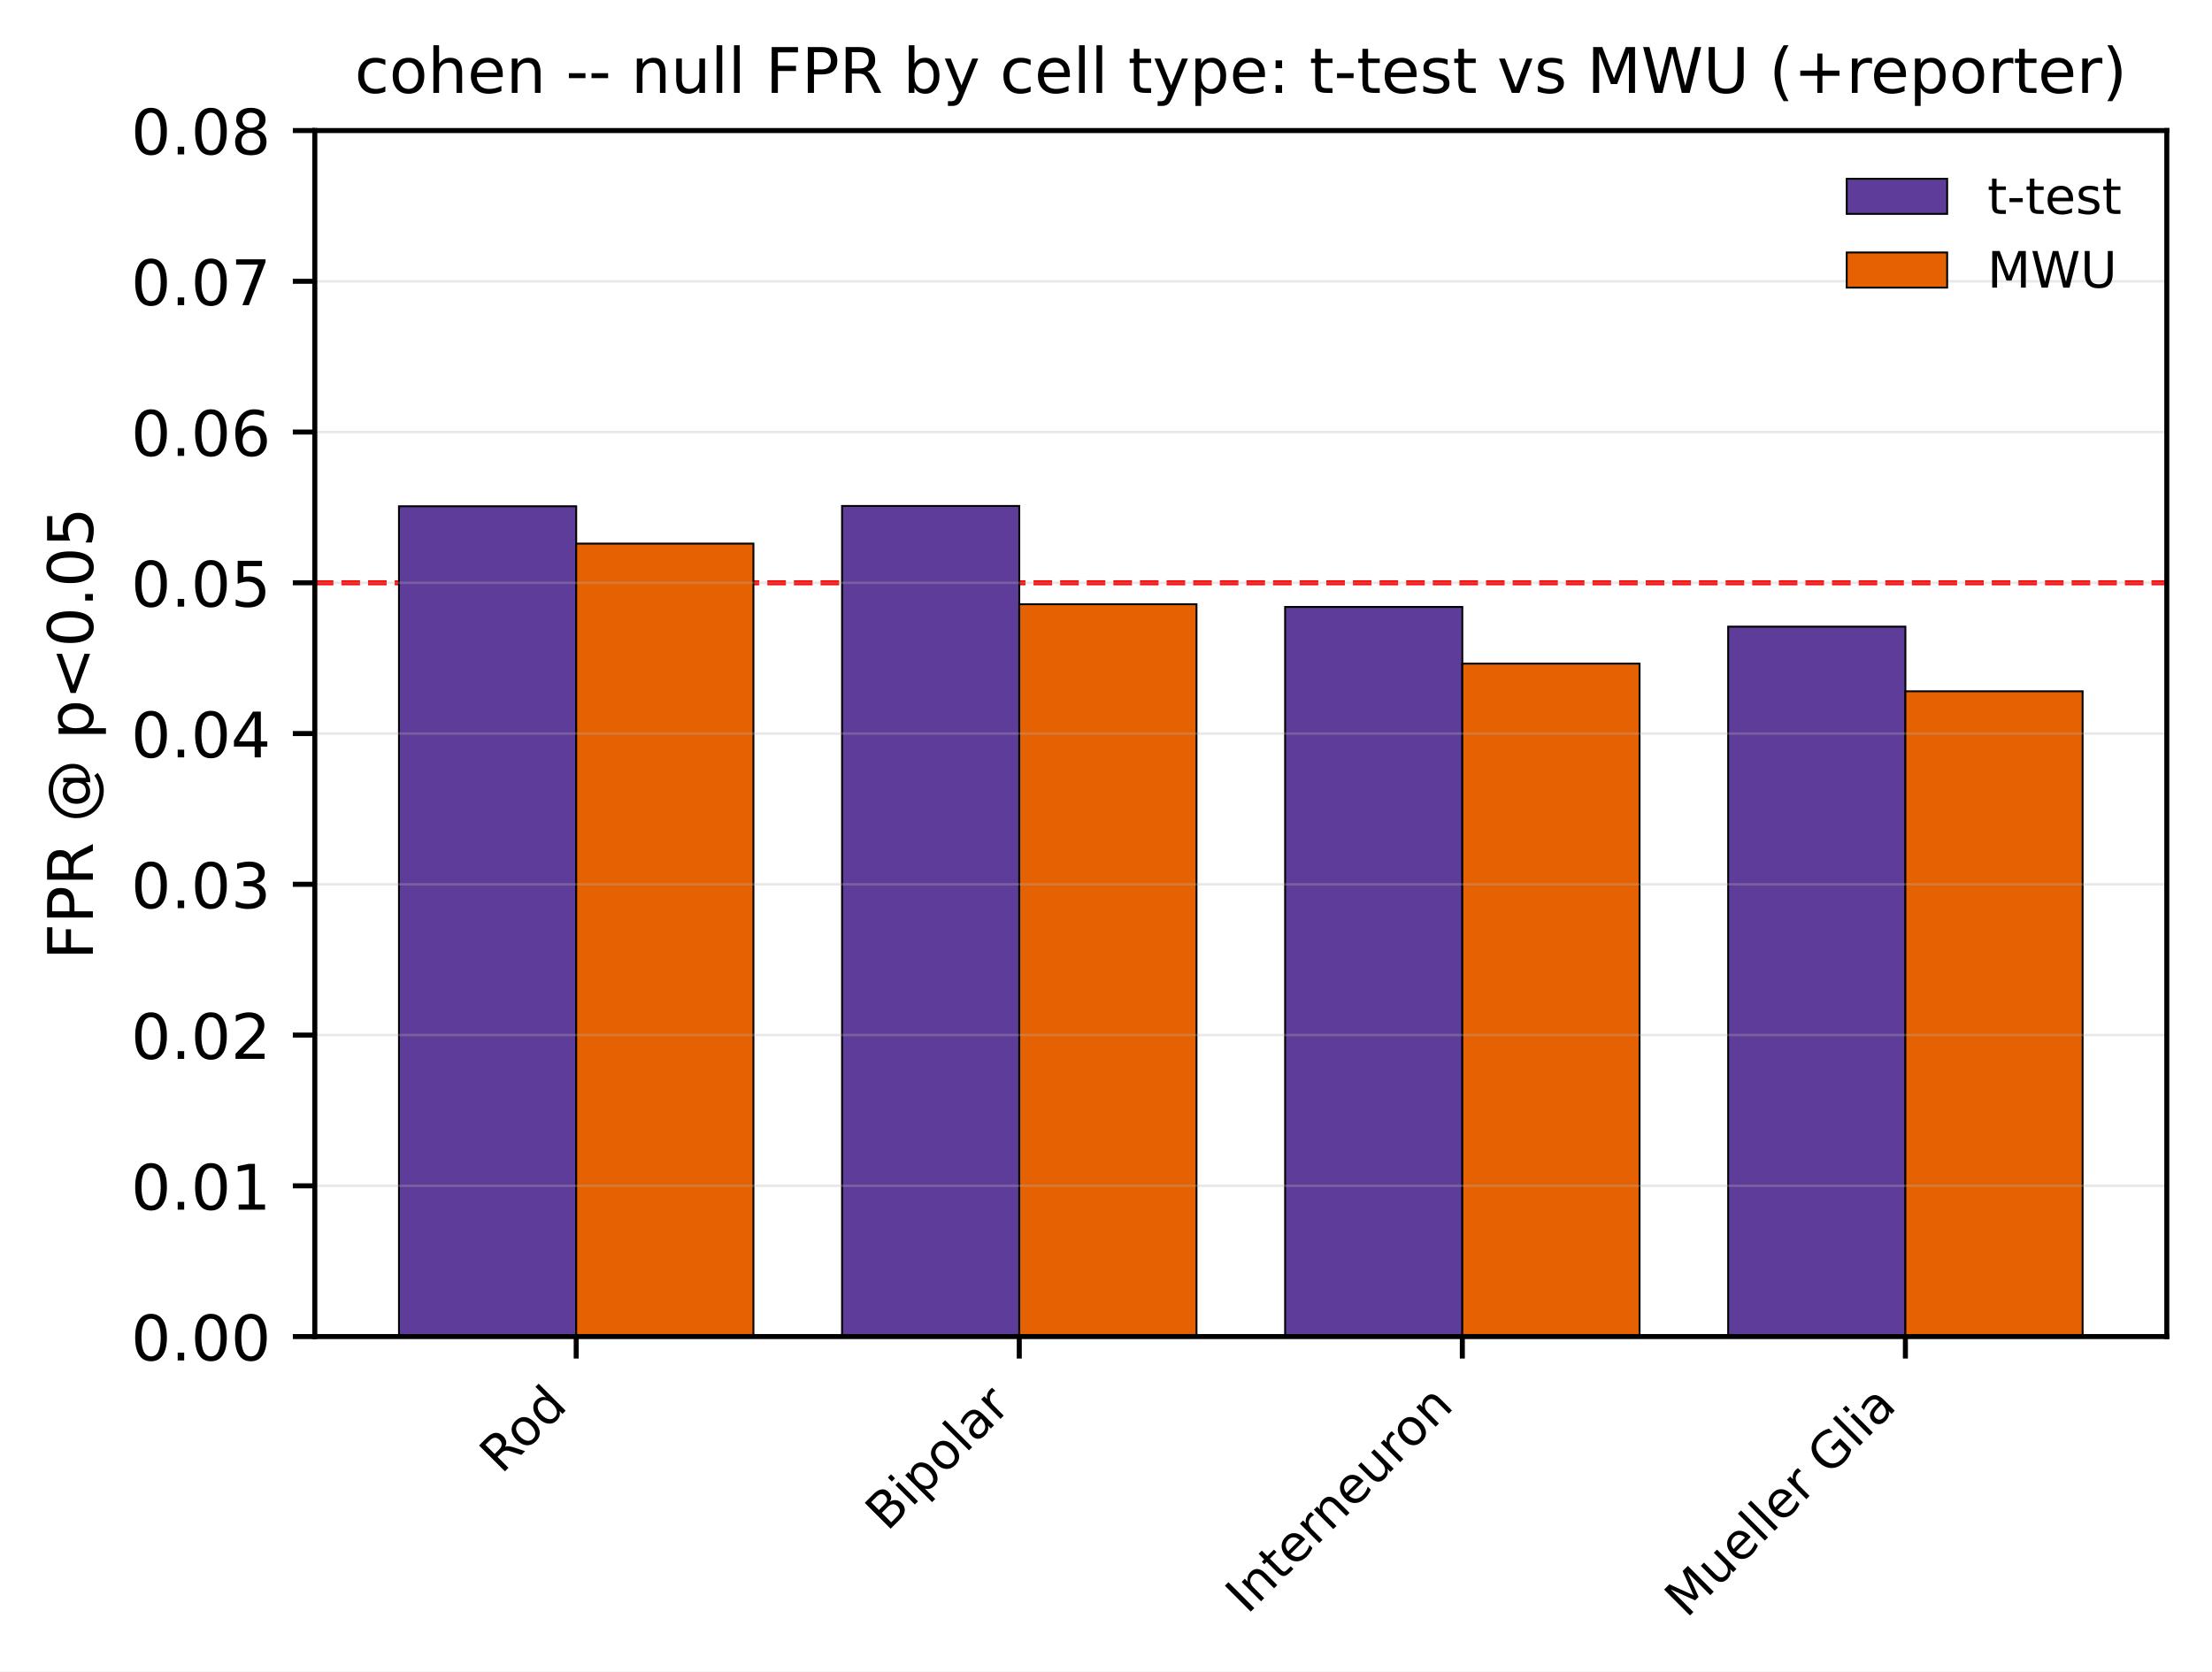
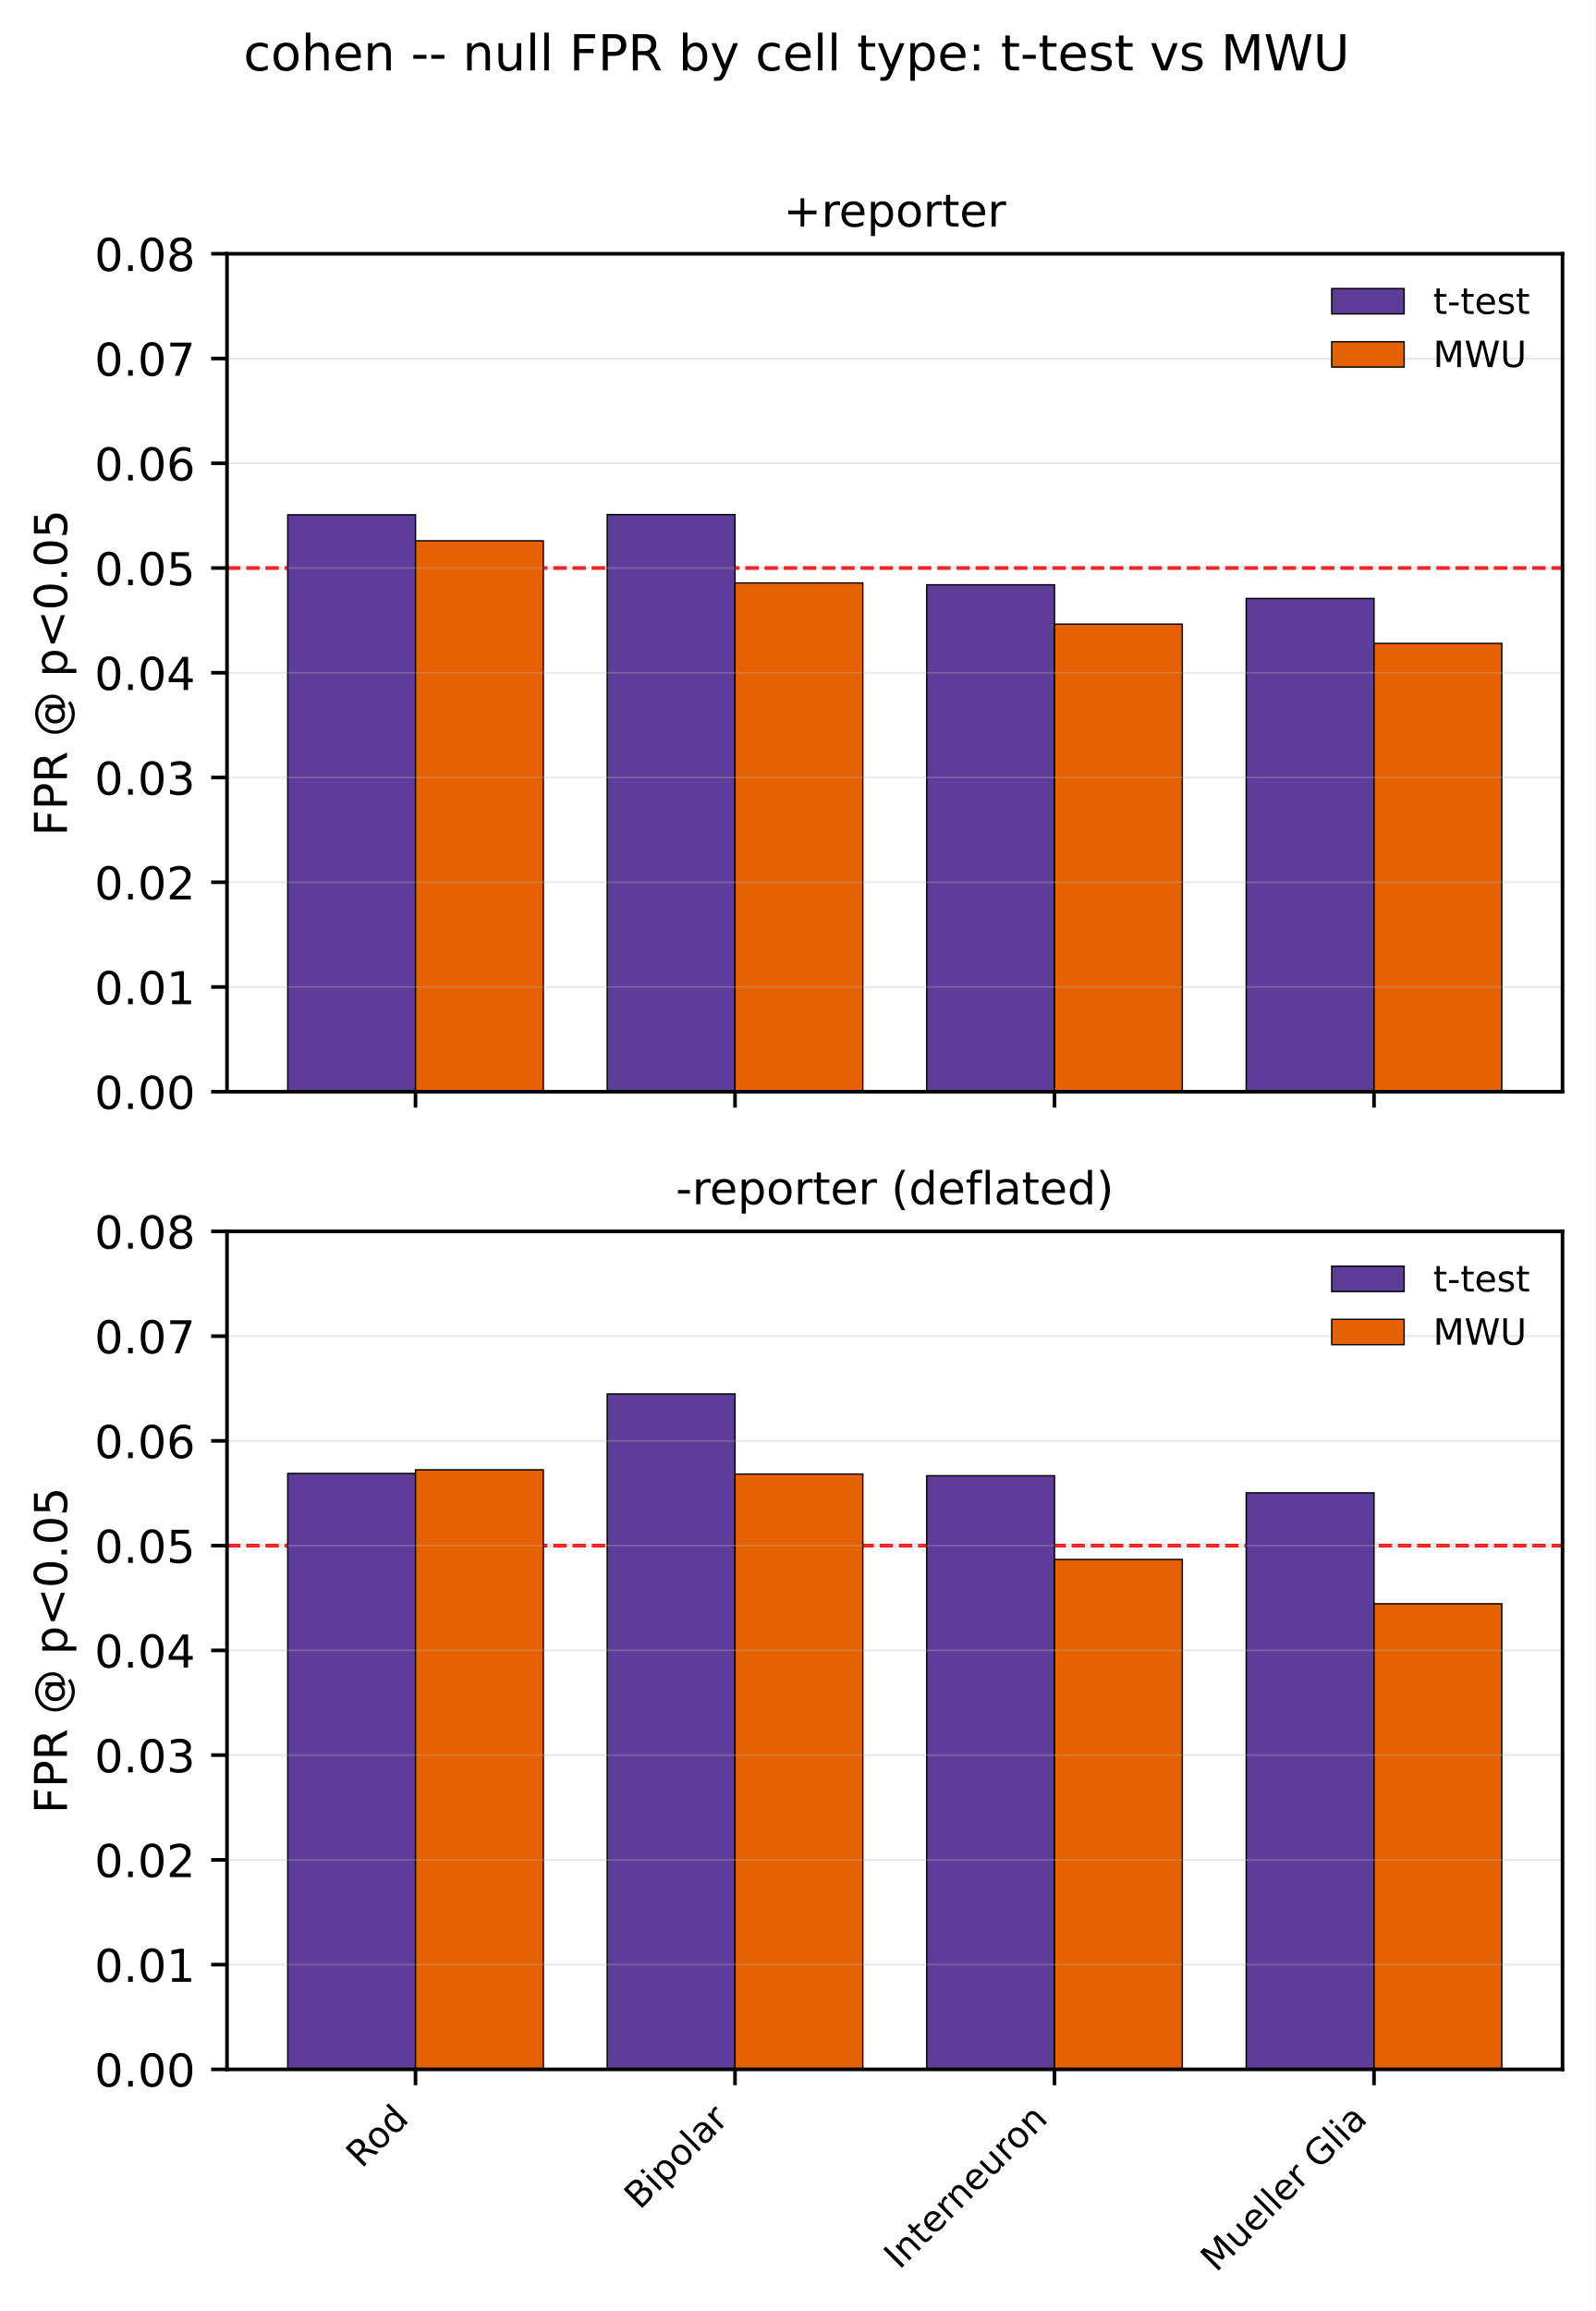
- <svg xmlns="http://www.w3.org/2000/svg" xmlns:xlink="http://www.w3.org/1999/xlink" width="352.344pt" height="266.292pt" viewBox="0 0 352.344 266.292" version="1.1">
+ <svg xmlns="http://www.w3.org/2000/svg" xmlns:xlink="http://www.w3.org/1999/xlink" width="352.344pt" height="510.334pt" viewBox="0 0 352.344 510.334" version="1.1">
  <defs>
    <style type="text/css">*{stroke-linejoin: round; stroke-linecap: butt}</style>
  </defs>
  <g id="figure_1">
    <g id="patch_1">
-       <path d="M 0 266.292  L 352.344 266.292  L 352.344 0  L 0 0  z " style="fill: #ffffff" />
+       <path d="M 0 510.334  L 352.344 510.334  L 352.344 0  L 0 0  z " style="fill: #ffffff" />
    </g>
    <g id="axes_1">
      <g id="patch_2">
-         <path d="M 50.144 212.931  L 345.144 212.931  L 345.144 20.798  L 50.144 20.798  z " style="fill: #ffffff" />
+         <path d="M 50.144 241.086  L 345.144 241.086  L 345.144 56.04  L 50.144 56.04  z " style="fill: #ffffff" />
      </g>
      <g id="line2d_1">
-         <path d="M 50.144 92.848  L 345.144 92.848  " clip-path="url(#p99a4c60c12)" style="fill: none; stroke-dasharray: 2.96,1.28; stroke-dashoffset: 0; stroke: #ff0000; stroke-width: 0.8" />
+         <path d="M 50.144 125.432  L 345.144 125.432  " clip-path="url(#p071ce24f31)" style="fill: none; stroke-dasharray: 2.96,1.28; stroke-dashoffset: 0; stroke: #ff0000; stroke-width: 0.8" />
      </g>
      <g id="patch_3">
-         <path d="M 63.553 212.931  L 91.783 212.931  L 91.783 80.653  L 63.553 80.653  z " clip-path="url(#p99a4c60c12)" style="fill: #5e3c99; stroke: #000000; stroke-width: 0.3; stroke-linejoin: miter" />
+         <path d="M 63.553 241.086  L 91.783 241.086  L 91.783 113.687  L 63.553 113.687  z " clip-path="url(#p071ce24f31)" style="fill: #5e3c99; stroke: #000000; stroke-width: 0.3; stroke-linejoin: miter" />
      </g>
      <g id="patch_4">
-         <path d="M 134.127 212.931  L 162.357 212.931  L 162.357 80.604  L 134.127 80.604  z " clip-path="url(#p99a4c60c12)" style="fill: #5e3c99; stroke: #000000; stroke-width: 0.3; stroke-linejoin: miter" />
+         <path d="M 134.127 241.086  L 162.357 241.086  L 162.357 113.64  L 134.127 113.64  z " clip-path="url(#p071ce24f31)" style="fill: #5e3c99; stroke: #000000; stroke-width: 0.3; stroke-linejoin: miter" />
      </g>
      <g id="patch_5">
-         <path d="M 204.701 212.931  L 232.931 212.931  L 232.931 96.691  L 204.701 96.691  z " clip-path="url(#p99a4c60c12)" style="fill: #5e3c99; stroke: #000000; stroke-width: 0.3; stroke-linejoin: miter" />
+         <path d="M 204.701 241.086  L 232.931 241.086  L 232.931 129.134  L 204.701 129.134  z " clip-path="url(#p071ce24f31)" style="fill: #5e3c99; stroke: #000000; stroke-width: 0.3; stroke-linejoin: miter" />
      </g>
      <g id="patch_6">
-         <path d="M 275.275 212.931  L 303.505 212.931  L 303.505 99.832  L 275.275 99.832  z " clip-path="url(#p99a4c60c12)" style="fill: #5e3c99; stroke: #000000; stroke-width: 0.3; stroke-linejoin: miter" />
+         <path d="M 275.275 241.086  L 303.505 241.086  L 303.505 132.158  L 275.275 132.158  z " clip-path="url(#p071ce24f31)" style="fill: #5e3c99; stroke: #000000; stroke-width: 0.3; stroke-linejoin: miter" />
      </g>
      <g id="patch_7">
-         <path d="M 91.783 212.931  L 120.012 212.931  L 120.012 86.599  L 91.783 86.599  z " clip-path="url(#p99a4c60c12)" style="fill: #e66101; stroke: #000000; stroke-width: 0.3; stroke-linejoin: miter" />
+         <path d="M 91.783 241.086  L 120.012 241.086  L 120.012 119.414  L 91.783 119.414  z " clip-path="url(#p071ce24f31)" style="fill: #e66101; stroke: #000000; stroke-width: 0.3; stroke-linejoin: miter" />
      </g>
      <g id="patch_8">
-         <path d="M 162.357 212.931  L 190.586 212.931  L 190.586 96.263  L 162.357 96.263  z " clip-path="url(#p99a4c60c12)" style="fill: #e66101; stroke: #000000; stroke-width: 0.3; stroke-linejoin: miter" />
+         <path d="M 162.357 241.086  L 190.586 241.086  L 190.586 128.721  L 162.357 128.721  z " clip-path="url(#p071ce24f31)" style="fill: #e66101; stroke: #000000; stroke-width: 0.3; stroke-linejoin: miter" />
      </g>
      <g id="patch_9">
-         <path d="M 232.931 212.931  L 261.16 212.931  L 261.16 105.72  L 232.931 105.72  z " clip-path="url(#p99a4c60c12)" style="fill: #e66101; stroke: #000000; stroke-width: 0.3; stroke-linejoin: miter" />
+         <path d="M 232.931 241.086  L 261.16 241.086  L 261.16 137.83  L 232.931 137.83  z " clip-path="url(#p071ce24f31)" style="fill: #e66101; stroke: #000000; stroke-width: 0.3; stroke-linejoin: miter" />
      </g>
      <g id="patch_10">
-         <path d="M 303.505 212.931  L 331.735 212.931  L 331.735 110.128  L 303.505 110.128  z " clip-path="url(#p99a4c60c12)" style="fill: #e66101; stroke: #000000; stroke-width: 0.3; stroke-linejoin: miter" />
+         <path d="M 303.505 241.086  L 331.735 241.086  L 331.735 142.075  L 303.505 142.075  z " clip-path="url(#p071ce24f31)" style="fill: #e66101; stroke: #000000; stroke-width: 0.3; stroke-linejoin: miter" />
      </g>
      <g id="matplotlib.axis_1">
        <g id="xtick_1">
          <g id="line2d_2">
            <defs>
-               <path id="m644e402b6f" d="M 0 0  L 0 3.5  " style="stroke: #000000; stroke-width: 0.8" />
+               <path id="m85eb776789" d="M 0 0  L 0 3.5  " style="stroke: #000000; stroke-width: 0.8" />
            </defs>
            <g>
-               <use xlink:href="#m644e402b6f" x="91.783" y="212.931" style="stroke: #000000; stroke-width: 0.8" />
-             </g>
-           </g>
-           <g id="text_1">
-             <text style="font-size: 8px; font-family: 'DejaVu Sans', 'Bitstream Vera Sans', 'Computer Modern Sans Serif', 'Lucida Grande', 'Verdana', 'Geneva', 'Lucid', 'Arial', 'Helvetica', 'Avant Garde', sans-serif" transform="translate(79.87748 234.9579) rotate(-45)">Rod</text>
+               <use xlink:href="#m85eb776789" x="91.783" y="241.086" style="stroke: #000000; stroke-width: 0.8" />
+             </g>
          </g>
        </g>
        <g id="xtick_2">
          <g id="line2d_3">
            <g>
-               <use xlink:href="#m644e402b6f" x="162.357" y="212.931" style="stroke: #000000; stroke-width: 0.8" />
-             </g>
-           </g>
-           <g id="text_2">
-             <text style="font-size: 8px; font-family: 'DejaVu Sans', 'Bitstream Vera Sans', 'Computer Modern Sans Serif', 'Lucida Grande', 'Verdana', 'Geneva', 'Lucid', 'Arial', 'Helvetica', 'Avant Garde', sans-serif" transform="translate(141.3114 244.0981) rotate(-45)">Bipolar</text>
+               <use xlink:href="#m85eb776789" x="162.357" y="241.086" style="stroke: #000000; stroke-width: 0.8" />
+             </g>
          </g>
        </g>
        <g id="xtick_3">
          <g id="line2d_4">
            <g>
-               <use xlink:href="#m644e402b6f" x="232.931" y="212.931" style="stroke: #000000; stroke-width: 0.8" />
-             </g>
-           </g>
-           <g id="text_3">
-             <text style="font-size: 8px; font-family: 'DejaVu Sans', 'Bitstream Vera Sans', 'Computer Modern Sans Serif', 'Lucida Grande', 'Verdana', 'Geneva', 'Lucid', 'Arial', 'Helvetica', 'Avant Garde', sans-serif" transform="translate(198.6803 257.3034) rotate(-45)">Interneuron</text>
+               <use xlink:href="#m85eb776789" x="232.931" y="241.086" style="stroke: #000000; stroke-width: 0.8" />
+             </g>
          </g>
        </g>
        <g id="xtick_4">
          <g id="line2d_5">
            <g>
-               <use xlink:href="#m644e402b6f" x="303.505" y="212.931" style="stroke: #000000; stroke-width: 0.8" />
-             </g>
-           </g>
-           <g id="text_4">
-             <text style="font-size: 8px; font-family: 'DejaVu Sans', 'Bitstream Vera Sans', 'Computer Modern Sans Serif', 'Lucida Grande', 'Verdana', 'Geneva', 'Lucid', 'Arial', 'Helvetica', 'Avant Garde', sans-serif" transform="translate(268.642 257.9159) rotate(-45)">Mueller Glia</text>
+               <use xlink:href="#m85eb776789" x="303.505" y="241.086" style="stroke: #000000; stroke-width: 0.8" />
+             </g>
          </g>
        </g>
      </g>
      <g id="matplotlib.axis_2">
        <g id="ytick_1">
          <g id="line2d_6">
-             <path d="M 50.144 212.931  L 345.144 212.931  " clip-path="url(#p99a4c60c12)" style="fill: none; stroke: #b0b0b0; stroke-opacity: 0.3; stroke-width: 0.4; stroke-linecap: square" />
+             <path d="M 50.144 241.086  L 345.144 241.086  " clip-path="url(#p071ce24f31)" style="fill: none; stroke: #b0b0b0; stroke-opacity: 0.3; stroke-width: 0.4; stroke-linecap: square" />
          </g>
          <g id="line2d_7">
            <defs>
-               <path id="m56faa9bd08" d="M 0 0  L -3.5 0  " style="stroke: #000000; stroke-width: 0.8" />
+               <path id="ma6ddf750f8" d="M 0 0  L -3.5 0  " style="stroke: #000000; stroke-width: 0.8" />
            </defs>
            <g>
-               <use xlink:href="#m56faa9bd08" x="50.144" y="212.931" style="stroke: #000000; stroke-width: 0.8" />
-             </g>
-           </g>
-           <g id="text_5">
-             <text style="font-size: 10px; font-family: 'DejaVu Sans', 'Bitstream Vera Sans', 'Computer Modern Sans Serif', 'Lucida Grande', 'Verdana', 'Geneva', 'Lucid', 'Arial', 'Helvetica', 'Avant Garde', sans-serif; text-anchor: end" x="43.144" y="216.73" transform="rotate(-0 43.14375 216.7302)">0.00</text>
+               <use xlink:href="#ma6ddf750f8" x="50.144" y="241.086" style="stroke: #000000; stroke-width: 0.8" />
+             </g>
+           </g>
+           <g id="text_1">
+             <text style="font-size: 10px; font-family: 'DejaVu Sans', 'Bitstream Vera Sans', 'Computer Modern Sans Serif', 'Lucida Grande', 'Verdana', 'Geneva', 'Lucid', 'Arial', 'Helvetica', 'Avant Garde', sans-serif; text-anchor: end" x="43.144" y="244.885" transform="rotate(-0 43.14375 244.8855)">0.00</text>
          </g>
        </g>
        <g id="ytick_2">
          <g id="line2d_8">
-             <path d="M 50.144 188.914  L 345.144 188.914  " clip-path="url(#p99a4c60c12)" style="fill: none; stroke: #b0b0b0; stroke-opacity: 0.3; stroke-width: 0.4; stroke-linecap: square" />
+             <path d="M 50.144 217.955  L 345.144 217.955  " clip-path="url(#p071ce24f31)" style="fill: none; stroke: #b0b0b0; stroke-opacity: 0.3; stroke-width: 0.4; stroke-linecap: square" />
          </g>
          <g id="line2d_9">
            <g>
-               <use xlink:href="#m56faa9bd08" x="50.144" y="188.914" style="stroke: #000000; stroke-width: 0.8" />
-             </g>
-           </g>
-           <g id="text_6">
-             <text style="font-size: 10px; font-family: 'DejaVu Sans', 'Bitstream Vera Sans', 'Computer Modern Sans Serif', 'Lucida Grande', 'Verdana', 'Geneva', 'Lucid', 'Arial', 'Helvetica', 'Avant Garde', sans-serif; text-anchor: end" x="43.144" y="192.714" transform="rotate(-0 43.14375 192.7136)">0.01</text>
+               <use xlink:href="#ma6ddf750f8" x="50.144" y="217.955" style="stroke: #000000; stroke-width: 0.8" />
+             </g>
+           </g>
+           <g id="text_2">
+             <text style="font-size: 10px; font-family: 'DejaVu Sans', 'Bitstream Vera Sans', 'Computer Modern Sans Serif', 'Lucida Grande', 'Verdana', 'Geneva', 'Lucid', 'Arial', 'Helvetica', 'Avant Garde', sans-serif; text-anchor: end" x="43.144" y="221.755" transform="rotate(-0 43.14375 221.7547)">0.01</text>
          </g>
        </g>
        <g id="ytick_3">
          <g id="line2d_10">
-             <path d="M 50.144 164.898  L 345.144 164.898  " clip-path="url(#p99a4c60c12)" style="fill: none; stroke: #b0b0b0; stroke-opacity: 0.3; stroke-width: 0.4; stroke-linecap: square" />
+             <path d="M 50.144 194.825  L 345.144 194.825  " clip-path="url(#p071ce24f31)" style="fill: none; stroke: #b0b0b0; stroke-opacity: 0.3; stroke-width: 0.4; stroke-linecap: square" />
          </g>
          <g id="line2d_11">
            <g>
-               <use xlink:href="#m56faa9bd08" x="50.144" y="164.898" style="stroke: #000000; stroke-width: 0.8" />
-             </g>
-           </g>
-           <g id="text_7">
-             <text style="font-size: 10px; font-family: 'DejaVu Sans', 'Bitstream Vera Sans', 'Computer Modern Sans Serif', 'Lucida Grande', 'Verdana', 'Geneva', 'Lucid', 'Arial', 'Helvetica', 'Avant Garde', sans-serif; text-anchor: end" x="43.144" y="168.697" transform="rotate(-0 43.14375 168.6971)">0.02</text>
+               <use xlink:href="#ma6ddf750f8" x="50.144" y="194.825" style="stroke: #000000; stroke-width: 0.8" />
+             </g>
+           </g>
+           <g id="text_3">
+             <text style="font-size: 10px; font-family: 'DejaVu Sans', 'Bitstream Vera Sans', 'Computer Modern Sans Serif', 'Lucida Grande', 'Verdana', 'Geneva', 'Lucid', 'Arial', 'Helvetica', 'Avant Garde', sans-serif; text-anchor: end" x="43.144" y="198.624" transform="rotate(-0 43.14375 198.6239)">0.02</text>
          </g>
        </g>
        <g id="ytick_4">
          <g id="line2d_12">
-             <path d="M 50.144 140.881  L 345.144 140.881  " clip-path="url(#p99a4c60c12)" style="fill: none; stroke: #b0b0b0; stroke-opacity: 0.3; stroke-width: 0.4; stroke-linecap: square" />
+             <path d="M 50.144 171.694  L 345.144 171.694  " clip-path="url(#p071ce24f31)" style="fill: none; stroke: #b0b0b0; stroke-opacity: 0.3; stroke-width: 0.4; stroke-linecap: square" />
          </g>
          <g id="line2d_13">
            <g>
-               <use xlink:href="#m56faa9bd08" x="50.144" y="140.881" style="stroke: #000000; stroke-width: 0.8" />
-             </g>
-           </g>
-           <g id="text_8">
-             <text style="font-size: 10px; font-family: 'DejaVu Sans', 'Bitstream Vera Sans', 'Computer Modern Sans Serif', 'Lucida Grande', 'Verdana', 'Geneva', 'Lucid', 'Arial', 'Helvetica', 'Avant Garde', sans-serif; text-anchor: end" x="43.144" y="144.681" transform="rotate(-0 43.14375 144.6805)">0.03</text>
+               <use xlink:href="#ma6ddf750f8" x="50.144" y="171.694" style="stroke: #000000; stroke-width: 0.8" />
+             </g>
+           </g>
+           <g id="text_4">
+             <text style="font-size: 10px; font-family: 'DejaVu Sans', 'Bitstream Vera Sans', 'Computer Modern Sans Serif', 'Lucida Grande', 'Verdana', 'Geneva', 'Lucid', 'Arial', 'Helvetica', 'Avant Garde', sans-serif; text-anchor: end" x="43.144" y="175.493" transform="rotate(-0 43.14375 175.4931)">0.03</text>
          </g>
        </g>
        <g id="ytick_5">
          <g id="line2d_14">
-             <path d="M 50.144 116.865  L 345.144 116.865  " clip-path="url(#p99a4c60c12)" style="fill: none; stroke: #b0b0b0; stroke-opacity: 0.3; stroke-width: 0.4; stroke-linecap: square" />
+             <path d="M 50.144 148.563  L 345.144 148.563  " clip-path="url(#p071ce24f31)" style="fill: none; stroke: #b0b0b0; stroke-opacity: 0.3; stroke-width: 0.4; stroke-linecap: square" />
          </g>
          <g id="line2d_15">
            <g>
-               <use xlink:href="#m56faa9bd08" x="50.144" y="116.865" style="stroke: #000000; stroke-width: 0.8" />
-             </g>
-           </g>
-           <g id="text_9">
-             <text style="font-size: 10px; font-family: 'DejaVu Sans', 'Bitstream Vera Sans', 'Computer Modern Sans Serif', 'Lucida Grande', 'Verdana', 'Geneva', 'Lucid', 'Arial', 'Helvetica', 'Avant Garde', sans-serif; text-anchor: end" x="43.144" y="120.664" transform="rotate(-0 43.14375 120.6639)">0.04</text>
+               <use xlink:href="#ma6ddf750f8" x="50.144" y="148.563" style="stroke: #000000; stroke-width: 0.8" />
+             </g>
+           </g>
+           <g id="text_5">
+             <text style="font-size: 10px; font-family: 'DejaVu Sans', 'Bitstream Vera Sans', 'Computer Modern Sans Serif', 'Lucida Grande', 'Verdana', 'Geneva', 'Lucid', 'Arial', 'Helvetica', 'Avant Garde', sans-serif; text-anchor: end" x="43.144" y="152.362" transform="rotate(-0 43.14375 152.3624)">0.04</text>
          </g>
        </g>
        <g id="ytick_6">
          <g id="line2d_16">
-             <path d="M 50.144 92.848  L 345.144 92.848  " clip-path="url(#p99a4c60c12)" style="fill: none; stroke: #b0b0b0; stroke-opacity: 0.3; stroke-width: 0.4; stroke-linecap: square" />
+             <path d="M 50.144 125.432  L 345.144 125.432  " clip-path="url(#p071ce24f31)" style="fill: none; stroke: #b0b0b0; stroke-opacity: 0.3; stroke-width: 0.4; stroke-linecap: square" />
          </g>
          <g id="line2d_17">
            <g>
-               <use xlink:href="#m56faa9bd08" x="50.144" y="92.848" style="stroke: #000000; stroke-width: 0.8" />
-             </g>
-           </g>
-           <g id="text_10">
-             <text style="font-size: 10px; font-family: 'DejaVu Sans', 'Bitstream Vera Sans', 'Computer Modern Sans Serif', 'Lucida Grande', 'Verdana', 'Geneva', 'Lucid', 'Arial', 'Helvetica', 'Avant Garde', sans-serif; text-anchor: end" x="43.144" y="96.647" transform="rotate(-0 43.14375 96.64737)">0.05</text>
+               <use xlink:href="#ma6ddf750f8" x="50.144" y="125.432" style="stroke: #000000; stroke-width: 0.8" />
+             </g>
+           </g>
+           <g id="text_6">
+             <text style="font-size: 10px; font-family: 'DejaVu Sans', 'Bitstream Vera Sans', 'Computer Modern Sans Serif', 'Lucida Grande', 'Verdana', 'Geneva', 'Lucid', 'Arial', 'Helvetica', 'Avant Garde', sans-serif; text-anchor: end" x="43.144" y="129.232" transform="rotate(-0 43.14375 129.2316)">0.05</text>
          </g>
        </g>
        <g id="ytick_7">
          <g id="line2d_18">
-             <path d="M 50.144 68.832  L 345.144 68.832  " clip-path="url(#p99a4c60c12)" style="fill: none; stroke: #b0b0b0; stroke-opacity: 0.3; stroke-width: 0.4; stroke-linecap: square" />
+             <path d="M 50.144 102.302  L 345.144 102.302  " clip-path="url(#p071ce24f31)" style="fill: none; stroke: #b0b0b0; stroke-opacity: 0.3; stroke-width: 0.4; stroke-linecap: square" />
          </g>
          <g id="line2d_19">
            <g>
-               <use xlink:href="#m56faa9bd08" x="50.144" y="68.832" style="stroke: #000000; stroke-width: 0.8" />
-             </g>
-           </g>
-           <g id="text_11">
-             <text style="font-size: 10px; font-family: 'DejaVu Sans', 'Bitstream Vera Sans', 'Computer Modern Sans Serif', 'Lucida Grande', 'Verdana', 'Geneva', 'Lucid', 'Arial', 'Helvetica', 'Avant Garde', sans-serif; text-anchor: end" x="43.144" y="72.631" transform="rotate(-0 43.14375 72.6308)">0.06</text>
+               <use xlink:href="#ma6ddf750f8" x="50.144" y="102.302" style="stroke: #000000; stroke-width: 0.8" />
+             </g>
+           </g>
+           <g id="text_7">
+             <text style="font-size: 10px; font-family: 'DejaVu Sans', 'Bitstream Vera Sans', 'Computer Modern Sans Serif', 'Lucida Grande', 'Verdana', 'Geneva', 'Lucid', 'Arial', 'Helvetica', 'Avant Garde', sans-serif; text-anchor: end" x="43.144" y="106.101" transform="rotate(-0 43.14375 106.1008)">0.06</text>
          </g>
        </g>
        <g id="ytick_8">
          <g id="line2d_20">
-             <path d="M 50.144 44.815  L 345.144 44.815  " clip-path="url(#p99a4c60c12)" style="fill: none; stroke: #b0b0b0; stroke-opacity: 0.3; stroke-width: 0.4; stroke-linecap: square" />
+             <path d="M 50.144 79.171  L 345.144 79.171  " clip-path="url(#p071ce24f31)" style="fill: none; stroke: #b0b0b0; stroke-opacity: 0.3; stroke-width: 0.4; stroke-linecap: square" />
          </g>
          <g id="line2d_21">
            <g>
-               <use xlink:href="#m56faa9bd08" x="50.144" y="44.815" style="stroke: #000000; stroke-width: 0.8" />
-             </g>
-           </g>
-           <g id="text_12">
-             <text style="font-size: 10px; font-family: 'DejaVu Sans', 'Bitstream Vera Sans', 'Computer Modern Sans Serif', 'Lucida Grande', 'Verdana', 'Geneva', 'Lucid', 'Arial', 'Helvetica', 'Avant Garde', sans-serif; text-anchor: end" x="43.144" y="48.614" transform="rotate(-0 43.14375 48.61423)">0.07</text>
+               <use xlink:href="#ma6ddf750f8" x="50.144" y="79.171" style="stroke: #000000; stroke-width: 0.8" />
+             </g>
+           </g>
+           <g id="text_8">
+             <text style="font-size: 10px; font-family: 'DejaVu Sans', 'Bitstream Vera Sans', 'Computer Modern Sans Serif', 'Lucida Grande', 'Verdana', 'Geneva', 'Lucid', 'Arial', 'Helvetica', 'Avant Garde', sans-serif; text-anchor: end" x="43.144" y="82.97" transform="rotate(-0 43.14375 82.97)">0.07</text>
          </g>
        </g>
        <g id="ytick_9">
          <g id="line2d_22">
-             <path d="M 50.144 20.798  L 345.144 20.798  " clip-path="url(#p99a4c60c12)" style="fill: none; stroke: #b0b0b0; stroke-opacity: 0.3; stroke-width: 0.4; stroke-linecap: square" />
+             <path d="M 50.144 56.04  L 345.144 56.04  " clip-path="url(#p071ce24f31)" style="fill: none; stroke: #b0b0b0; stroke-opacity: 0.3; stroke-width: 0.4; stroke-linecap: square" />
          </g>
          <g id="line2d_23">
            <g>
-               <use xlink:href="#m56faa9bd08" x="50.144" y="20.798" style="stroke: #000000; stroke-width: 0.8" />
-             </g>
-           </g>
-           <g id="text_13">
-             <text style="font-size: 10px; font-family: 'DejaVu Sans', 'Bitstream Vera Sans', 'Computer Modern Sans Serif', 'Lucida Grande', 'Verdana', 'Geneva', 'Lucid', 'Arial', 'Helvetica', 'Avant Garde', sans-serif; text-anchor: end" x="43.144" y="24.598" transform="rotate(-0 43.14375 24.59766)">0.08</text>
-           </g>
-         </g>
-         <g id="text_14">
-           <text style="font-size: 10px; font-family: 'DejaVu Sans', 'Bitstream Vera Sans', 'Computer Modern Sans Serif', 'Lucida Grande', 'Verdana', 'Geneva', 'Lucid', 'Arial', 'Helvetica', 'Avant Garde', sans-serif; text-anchor: middle" x="14.798" y="116.865" transform="rotate(-90 14.79844 116.8647)">FPR @ p&lt;0.05</text>
+               <use xlink:href="#ma6ddf750f8" x="50.144" y="56.04" style="stroke: #000000; stroke-width: 0.8" />
+             </g>
+           </g>
+           <g id="text_9">
+             <text style="font-size: 10px; font-family: 'DejaVu Sans', 'Bitstream Vera Sans', 'Computer Modern Sans Serif', 'Lucida Grande', 'Verdana', 'Geneva', 'Lucid', 'Arial', 'Helvetica', 'Avant Garde', sans-serif; text-anchor: end" x="43.144" y="59.839" transform="rotate(-0 43.14375 59.83922)">0.08</text>
+           </g>
+         </g>
+         <g id="text_10">
+           <text style="font-size: 10px; font-family: 'DejaVu Sans', 'Bitstream Vera Sans', 'Computer Modern Sans Serif', 'Lucida Grande', 'Verdana', 'Geneva', 'Lucid', 'Arial', 'Helvetica', 'Avant Garde', sans-serif; text-anchor: middle" x="14.798" y="148.563" transform="rotate(-90 14.79844 148.5631)">FPR @ p&lt;0.05</text>
        </g>
      </g>
      <g id="patch_11">
-         <path d="M 50.144 212.931  L 50.144 20.798  " style="fill: none; stroke: #000000; stroke-width: 0.8; stroke-linejoin: miter; stroke-linecap: square" />
+         <path d="M 50.144 241.086  L 50.144 56.04  " style="fill: none; stroke: #000000; stroke-width: 0.8; stroke-linejoin: miter; stroke-linecap: square" />
      </g>
      <g id="patch_12">
-         <path d="M 345.144 212.931  L 345.144 20.798  " style="fill: none; stroke: #000000; stroke-width: 0.8; stroke-linejoin: miter; stroke-linecap: square" />
+         <path d="M 345.144 241.086  L 345.144 56.04  " style="fill: none; stroke: #000000; stroke-width: 0.8; stroke-linejoin: miter; stroke-linecap: square" />
      </g>
      <g id="patch_13">
-         <path d="M 50.144 212.931  L 345.144 212.931  " style="fill: none; stroke: #000000; stroke-width: 0.8; stroke-linejoin: miter; stroke-linecap: square" />
+         <path d="M 50.144 241.086  L 345.144 241.086  " style="fill: none; stroke: #000000; stroke-width: 0.8; stroke-linejoin: miter; stroke-linecap: square" />
      </g>
      <g id="patch_14">
-         <path d="M 50.144 20.798  L 345.144 20.798  " style="fill: none; stroke: #000000; stroke-width: 0.8; stroke-linejoin: miter; stroke-linecap: square" />
-       </g>
-       <g id="text_15">
-         <text style="font-size: 10px; font-family: 'DejaVu Sans', 'Bitstream Vera Sans', 'Computer Modern Sans Serif', 'Lucida Grande', 'Verdana', 'Geneva', 'Lucid', 'Arial', 'Helvetica', 'Avant Garde', sans-serif; text-anchor: middle" x="197.644" y="14.798" transform="rotate(-0 197.6438 14.79844)">cohen -- null FPR by cell type: t-test vs MWU (+reporter)</text>
+         <path d="M 50.144 56.04  L 345.144 56.04  " style="fill: none; stroke: #000000; stroke-width: 0.8; stroke-linejoin: miter; stroke-linecap: square" />
+       </g>
+       <g id="text_11">
+         <text style="font-size: 10px; font-family: 'DejaVu Sans', 'Bitstream Vera Sans', 'Computer Modern Sans Serif', 'Lucida Grande', 'Verdana', 'Geneva', 'Lucid', 'Arial', 'Helvetica', 'Avant Garde', sans-serif; text-anchor: middle" x="197.644" y="50.04" transform="rotate(-0 197.6438 50.04)">+reporter</text>
      </g>
      <g id="legend_1">
        <g id="patch_15">
-           <path d="M 294.159 34.077  L 310.159 34.077  L 310.159 28.477  L 294.159 28.477  z " style="fill: #5e3c99; stroke: #000000; stroke-width: 0.3; stroke-linejoin: miter" />
-         </g>
-         <g id="text_16">
-           <text style="font-size: 8px; font-family: 'DejaVu Sans', 'Bitstream Vera Sans', 'Computer Modern Sans Serif', 'Lucida Grande', 'Verdana', 'Geneva', 'Lucid', 'Arial', 'Helvetica', 'Avant Garde', sans-serif; text-anchor: start" x="316.559" y="34.077" transform="rotate(-0 316.5587 34.07719)">t-test</text>
+           <path d="M 294.159 69.319  L 310.159 69.319  L 310.159 63.719  L 294.159 63.719  z " style="fill: #5e3c99; stroke: #000000; stroke-width: 0.3; stroke-linejoin: miter" />
+         </g>
+         <g id="text_12">
+           <text style="font-size: 8px; font-family: 'DejaVu Sans', 'Bitstream Vera Sans', 'Computer Modern Sans Serif', 'Lucida Grande', 'Verdana', 'Geneva', 'Lucid', 'Arial', 'Helvetica', 'Avant Garde', sans-serif; text-anchor: start" x="316.559" y="69.319" transform="rotate(-0 316.5587 69.31875)">t-test</text>
        </g>
        <g id="patch_16">
-           <path d="M 294.159 45.82  L 310.159 45.82  L 310.159 40.22  L 294.159 40.22  z " style="fill: #e66101; stroke: #000000; stroke-width: 0.3; stroke-linejoin: miter" />
-         </g>
-         <g id="text_17">
-           <text style="font-size: 8px; font-family: 'DejaVu Sans', 'Bitstream Vera Sans', 'Computer Modern Sans Serif', 'Lucida Grande', 'Verdana', 'Geneva', 'Lucid', 'Arial', 'Helvetica', 'Avant Garde', sans-serif; text-anchor: start" x="316.559" y="45.82" transform="rotate(-0 316.5587 45.81969)">MWU</text>
-         </g>
-       </g>
+           <path d="M 294.159 81.061  L 310.159 81.061  L 310.159 75.461  L 294.159 75.461  z " style="fill: #e66101; stroke: #000000; stroke-width: 0.3; stroke-linejoin: miter" />
+         </g>
+         <g id="text_13">
+           <text style="font-size: 8px; font-family: 'DejaVu Sans', 'Bitstream Vera Sans', 'Computer Modern Sans Serif', 'Lucida Grande', 'Verdana', 'Geneva', 'Lucid', 'Arial', 'Helvetica', 'Avant Garde', sans-serif; text-anchor: start" x="316.559" y="81.061" transform="rotate(-0 316.5587 81.06125)">MWU</text>
+         </g>
+       </g>
+     </g>
+     <g id="axes_2">
+       <g id="patch_17">
+         <path d="M 50.144 456.973  L 345.144 456.973  L 345.144 271.926  L 50.144 271.926  z " style="fill: #ffffff" />
+       </g>
+       <g id="line2d_24">
+         <path d="M 50.144 341.319  L 345.144 341.319  " clip-path="url(#p3f4f3d5164)" style="fill: none; stroke-dasharray: 2.96,1.28; stroke-dashoffset: 0; stroke: #ff0000; stroke-width: 0.8" />
+       </g>
+       <g id="patch_18">
+         <path d="M 63.553 456.973  L 91.783 456.973  L 91.783 325.38  L 63.553 325.38  z " clip-path="url(#p3f4f3d5164)" style="fill: #5e3c99; stroke: #000000; stroke-width: 0.3; stroke-linejoin: miter" />
+       </g>
+       <g id="patch_19">
+         <path d="M 134.127 456.973  L 162.357 456.973  L 162.357 307.825  L 134.127 307.825  z " clip-path="url(#p3f4f3d5164)" style="fill: #5e3c99; stroke: #000000; stroke-width: 0.3; stroke-linejoin: miter" />
+       </g>
+       <g id="patch_20">
+         <path d="M 204.701 456.973  L 232.931 456.973  L 232.931 325.875  L 204.701 325.875  z " clip-path="url(#p3f4f3d5164)" style="fill: #5e3c99; stroke: #000000; stroke-width: 0.3; stroke-linejoin: miter" />
+       </g>
+       <g id="patch_21">
+         <path d="M 275.275 456.973  L 303.505 456.973  L 303.505 329.667  L 275.275 329.667  z " clip-path="url(#p3f4f3d5164)" style="fill: #5e3c99; stroke: #000000; stroke-width: 0.3; stroke-linejoin: miter" />
+       </g>
+       <g id="patch_22">
+         <path d="M 91.783 456.973  L 120.012 456.973  L 120.012 324.568  L 91.783 324.568  z " clip-path="url(#p3f4f3d5164)" style="fill: #e66101; stroke: #000000; stroke-width: 0.3; stroke-linejoin: miter" />
+       </g>
+       <g id="patch_23">
+         <path d="M 162.357 456.973  L 190.586 456.973  L 190.586 325.509  L 162.357 325.509  z " clip-path="url(#p3f4f3d5164)" style="fill: #e66101; stroke: #000000; stroke-width: 0.3; stroke-linejoin: miter" />
+       </g>
+       <g id="patch_24">
+         <path d="M 232.931 456.973  L 261.16 456.973  L 261.16 344.375  L 232.931 344.375  z " clip-path="url(#p3f4f3d5164)" style="fill: #e66101; stroke: #000000; stroke-width: 0.3; stroke-linejoin: miter" />
+       </g>
+       <g id="patch_25">
+         <path d="M 303.505 456.973  L 331.735 456.973  L 331.735 354.155  L 303.505 354.155  z " clip-path="url(#p3f4f3d5164)" style="fill: #e66101; stroke: #000000; stroke-width: 0.3; stroke-linejoin: miter" />
+       </g>
+       <g id="matplotlib.axis_3">
+         <g id="xtick_5">
+           <g id="line2d_25">
+             <g>
+               <use xlink:href="#m85eb776789" x="91.783" y="456.973" style="stroke: #000000; stroke-width: 0.8" />
+             </g>
+           </g>
+           <g id="text_14">
+             <text style="font-size: 8px; font-family: 'DejaVu Sans', 'Bitstream Vera Sans', 'Computer Modern Sans Serif', 'Lucida Grande', 'Verdana', 'Geneva', 'Lucid', 'Arial', 'Helvetica', 'Avant Garde', sans-serif" transform="translate(79.87748 478.9995) rotate(-45)">Rod</text>
+           </g>
+         </g>
+         <g id="xtick_6">
+           <g id="line2d_26">
+             <g>
+               <use xlink:href="#m85eb776789" x="162.357" y="456.973" style="stroke: #000000; stroke-width: 0.8" />
+             </g>
+           </g>
+           <g id="text_15">
+             <text style="font-size: 8px; font-family: 'DejaVu Sans', 'Bitstream Vera Sans', 'Computer Modern Sans Serif', 'Lucida Grande', 'Verdana', 'Geneva', 'Lucid', 'Arial', 'Helvetica', 'Avant Garde', sans-serif" transform="translate(141.3114 488.1397) rotate(-45)">Bipolar</text>
+           </g>
+         </g>
+         <g id="xtick_7">
+           <g id="line2d_27">
+             <g>
+               <use xlink:href="#m85eb776789" x="232.931" y="456.973" style="stroke: #000000; stroke-width: 0.8" />
+             </g>
+           </g>
+           <g id="text_16">
+             <text style="font-size: 8px; font-family: 'DejaVu Sans', 'Bitstream Vera Sans', 'Computer Modern Sans Serif', 'Lucida Grande', 'Verdana', 'Geneva', 'Lucid', 'Arial', 'Helvetica', 'Avant Garde', sans-serif" transform="translate(198.6803 501.3449) rotate(-45)">Interneuron</text>
+           </g>
+         </g>
+         <g id="xtick_8">
+           <g id="line2d_28">
+             <g>
+               <use xlink:href="#m85eb776789" x="303.505" y="456.973" style="stroke: #000000; stroke-width: 0.8" />
+             </g>
+           </g>
+           <g id="text_17">
+             <text style="font-size: 8px; font-family: 'DejaVu Sans', 'Bitstream Vera Sans', 'Computer Modern Sans Serif', 'Lucida Grande', 'Verdana', 'Geneva', 'Lucid', 'Arial', 'Helvetica', 'Avant Garde', sans-serif" transform="translate(268.642 501.9575) rotate(-45)">Mueller Glia</text>
+           </g>
+         </g>
+       </g>
+       <g id="matplotlib.axis_4">
+         <g id="ytick_10">
+           <g id="line2d_29">
+             <path d="M 50.144 456.973  L 345.144 456.973  " clip-path="url(#p3f4f3d5164)" style="fill: none; stroke: #b0b0b0; stroke-opacity: 0.3; stroke-width: 0.4; stroke-linecap: square" />
+           </g>
+           <g id="line2d_30">
+             <g>
+               <use xlink:href="#ma6ddf750f8" x="50.144" y="456.973" style="stroke: #000000; stroke-width: 0.8" />
+             </g>
+           </g>
+           <g id="text_18">
+             <text style="font-size: 10px; font-family: 'DejaVu Sans', 'Bitstream Vera Sans', 'Computer Modern Sans Serif', 'Lucida Grande', 'Verdana', 'Geneva', 'Lucid', 'Arial', 'Helvetica', 'Avant Garde', sans-serif; text-anchor: end" x="43.144" y="460.772" transform="rotate(-0 43.14375 460.7718)">0.00</text>
+           </g>
+         </g>
+         <g id="ytick_11">
+           <g id="line2d_31">
+             <path d="M 50.144 433.842  L 345.144 433.842  " clip-path="url(#p3f4f3d5164)" style="fill: none; stroke: #b0b0b0; stroke-opacity: 0.3; stroke-width: 0.4; stroke-linecap: square" />
+           </g>
+           <g id="line2d_32">
+             <g>
+               <use xlink:href="#ma6ddf750f8" x="50.144" y="433.842" style="stroke: #000000; stroke-width: 0.8" />
+             </g>
+           </g>
+           <g id="text_19">
+             <text style="font-size: 10px; font-family: 'DejaVu Sans', 'Bitstream Vera Sans', 'Computer Modern Sans Serif', 'Lucida Grande', 'Verdana', 'Geneva', 'Lucid', 'Arial', 'Helvetica', 'Avant Garde', sans-serif; text-anchor: end" x="43.144" y="437.641" transform="rotate(-0 43.14375 437.641)">0.01</text>
+           </g>
+         </g>
+         <g id="ytick_12">
+           <g id="line2d_33">
+             <path d="M 50.144 410.711  L 345.144 410.711  " clip-path="url(#p3f4f3d5164)" style="fill: none; stroke: #b0b0b0; stroke-opacity: 0.3; stroke-width: 0.4; stroke-linecap: square" />
+           </g>
+           <g id="line2d_34">
+             <g>
+               <use xlink:href="#ma6ddf750f8" x="50.144" y="410.711" style="stroke: #000000; stroke-width: 0.8" />
+             </g>
+           </g>
+           <g id="text_20">
+             <text style="font-size: 10px; font-family: 'DejaVu Sans', 'Bitstream Vera Sans', 'Computer Modern Sans Serif', 'Lucida Grande', 'Verdana', 'Geneva', 'Lucid', 'Arial', 'Helvetica', 'Avant Garde', sans-serif; text-anchor: end" x="43.144" y="414.51" transform="rotate(-0 43.14375 414.5102)">0.02</text>
+           </g>
+         </g>
+         <g id="ytick_13">
+           <g id="line2d_35">
+             <path d="M 50.144 387.58  L 345.144 387.58  " clip-path="url(#p3f4f3d5164)" style="fill: none; stroke: #b0b0b0; stroke-opacity: 0.3; stroke-width: 0.4; stroke-linecap: square" />
+           </g>
+           <g id="line2d_36">
+             <g>
+               <use xlink:href="#ma6ddf750f8" x="50.144" y="387.58" style="stroke: #000000; stroke-width: 0.8" />
+             </g>
+           </g>
+           <g id="text_21">
+             <text style="font-size: 10px; font-family: 'DejaVu Sans', 'Bitstream Vera Sans', 'Computer Modern Sans Serif', 'Lucida Grande', 'Verdana', 'Geneva', 'Lucid', 'Arial', 'Helvetica', 'Avant Garde', sans-serif; text-anchor: end" x="43.144" y="391.379" transform="rotate(-0 43.14375 391.3794)">0.03</text>
+           </g>
+         </g>
+         <g id="ytick_14">
+           <g id="line2d_37">
+             <path d="M 50.144 364.449  L 345.144 364.449  " clip-path="url(#p3f4f3d5164)" style="fill: none; stroke: #b0b0b0; stroke-opacity: 0.3; stroke-width: 0.4; stroke-linecap: square" />
+           </g>
+           <g id="line2d_38">
+             <g>
+               <use xlink:href="#ma6ddf750f8" x="50.144" y="364.449" style="stroke: #000000; stroke-width: 0.8" />
+             </g>
+           </g>
+           <g id="text_22">
+             <text style="font-size: 10px; font-family: 'DejaVu Sans', 'Bitstream Vera Sans', 'Computer Modern Sans Serif', 'Lucida Grande', 'Verdana', 'Geneva', 'Lucid', 'Arial', 'Helvetica', 'Avant Garde', sans-serif; text-anchor: end" x="43.144" y="368.249" transform="rotate(-0 43.14375 368.2486)">0.04</text>
+           </g>
+         </g>
+         <g id="ytick_15">
+           <g id="line2d_39">
+             <path d="M 50.144 341.319  L 345.144 341.319  " clip-path="url(#p3f4f3d5164)" style="fill: none; stroke: #b0b0b0; stroke-opacity: 0.3; stroke-width: 0.4; stroke-linecap: square" />
+           </g>
+           <g id="line2d_40">
+             <g>
+               <use xlink:href="#ma6ddf750f8" x="50.144" y="341.319" style="stroke: #000000; stroke-width: 0.8" />
+             </g>
+           </g>
+           <g id="text_23">
+             <text style="font-size: 10px; font-family: 'DejaVu Sans', 'Bitstream Vera Sans', 'Computer Modern Sans Serif', 'Lucida Grande', 'Verdana', 'Geneva', 'Lucid', 'Arial', 'Helvetica', 'Avant Garde', sans-serif; text-anchor: end" x="43.144" y="345.118" transform="rotate(-0 43.14375 345.1179)">0.05</text>
+           </g>
+         </g>
+         <g id="ytick_16">
+           <g id="line2d_41">
+             <path d="M 50.144 318.188  L 345.144 318.188  " clip-path="url(#p3f4f3d5164)" style="fill: none; stroke: #b0b0b0; stroke-opacity: 0.3; stroke-width: 0.4; stroke-linecap: square" />
+           </g>
+           <g id="line2d_42">
+             <g>
+               <use xlink:href="#ma6ddf750f8" x="50.144" y="318.188" style="stroke: #000000; stroke-width: 0.8" />
+             </g>
+           </g>
+           <g id="text_24">
+             <text style="font-size: 10px; font-family: 'DejaVu Sans', 'Bitstream Vera Sans', 'Computer Modern Sans Serif', 'Lucida Grande', 'Verdana', 'Geneva', 'Lucid', 'Arial', 'Helvetica', 'Avant Garde', sans-serif; text-anchor: end" x="43.144" y="321.987" transform="rotate(-0 43.14375 321.9871)">0.06</text>
+           </g>
+         </g>
+         <g id="ytick_17">
+           <g id="line2d_43">
+             <path d="M 50.144 295.057  L 345.144 295.057  " clip-path="url(#p3f4f3d5164)" style="fill: none; stroke: #b0b0b0; stroke-opacity: 0.3; stroke-width: 0.4; stroke-linecap: square" />
+           </g>
+           <g id="line2d_44">
+             <g>
+               <use xlink:href="#ma6ddf750f8" x="50.144" y="295.057" style="stroke: #000000; stroke-width: 0.8" />
+             </g>
+           </g>
+           <g id="text_25">
+             <text style="font-size: 10px; font-family: 'DejaVu Sans', 'Bitstream Vera Sans', 'Computer Modern Sans Serif', 'Lucida Grande', 'Verdana', 'Geneva', 'Lucid', 'Arial', 'Helvetica', 'Avant Garde', sans-serif; text-anchor: end" x="43.144" y="298.856" transform="rotate(-0 43.14375 298.8563)">0.07</text>
+           </g>
+         </g>
+         <g id="ytick_18">
+           <g id="line2d_45">
+             <path d="M 50.144 271.926  L 345.144 271.926  " clip-path="url(#p3f4f3d5164)" style="fill: none; stroke: #b0b0b0; stroke-opacity: 0.3; stroke-width: 0.4; stroke-linecap: square" />
+           </g>
+           <g id="line2d_46">
+             <g>
+               <use xlink:href="#ma6ddf750f8" x="50.144" y="271.926" style="stroke: #000000; stroke-width: 0.8" />
+             </g>
+           </g>
+           <g id="text_26">
+             <text style="font-size: 10px; font-family: 'DejaVu Sans', 'Bitstream Vera Sans', 'Computer Modern Sans Serif', 'Lucida Grande', 'Verdana', 'Geneva', 'Lucid', 'Arial', 'Helvetica', 'Avant Garde', sans-serif; text-anchor: end" x="43.144" y="275.725" transform="rotate(-0 43.14375 275.7255)">0.08</text>
+           </g>
+         </g>
+         <g id="text_27">
+           <text style="font-size: 10px; font-family: 'DejaVu Sans', 'Bitstream Vera Sans', 'Computer Modern Sans Serif', 'Lucida Grande', 'Verdana', 'Geneva', 'Lucid', 'Arial', 'Helvetica', 'Avant Garde', sans-serif; text-anchor: middle" x="14.798" y="364.449" transform="rotate(-90 14.79844 364.4494)">FPR @ p&lt;0.05</text>
+         </g>
+       </g>
+       <g id="patch_26">
+         <path d="M 50.144 456.973  L 50.144 271.926  " style="fill: none; stroke: #000000; stroke-width: 0.8; stroke-linejoin: miter; stroke-linecap: square" />
+       </g>
+       <g id="patch_27">
+         <path d="M 345.144 456.973  L 345.144 271.926  " style="fill: none; stroke: #000000; stroke-width: 0.8; stroke-linejoin: miter; stroke-linecap: square" />
+       </g>
+       <g id="patch_28">
+         <path d="M 50.144 456.973  L 345.144 456.973  " style="fill: none; stroke: #000000; stroke-width: 0.8; stroke-linejoin: miter; stroke-linecap: square" />
+       </g>
+       <g id="patch_29">
+         <path d="M 50.144 271.926  L 345.144 271.926  " style="fill: none; stroke: #000000; stroke-width: 0.8; stroke-linejoin: miter; stroke-linecap: square" />
+       </g>
+       <g id="text_28">
+         <text style="font-size: 10px; font-family: 'DejaVu Sans', 'Bitstream Vera Sans', 'Computer Modern Sans Serif', 'Lucida Grande', 'Verdana', 'Geneva', 'Lucid', 'Arial', 'Helvetica', 'Avant Garde', sans-serif; text-anchor: middle" x="197.644" y="265.926" transform="rotate(-0 197.6438 265.9263)">-reporter (deflated)</text>
+       </g>
+       <g id="legend_2">
+         <g id="patch_30">
+           <path d="M 294.159 285.205  L 310.159 285.205  L 310.159 279.605  L 294.159 279.605  z " style="fill: #5e3c99; stroke: #000000; stroke-width: 0.3; stroke-linejoin: miter" />
+         </g>
+         <g id="text_29">
+           <text style="font-size: 8px; font-family: 'DejaVu Sans', 'Bitstream Vera Sans', 'Computer Modern Sans Serif', 'Lucida Grande', 'Verdana', 'Geneva', 'Lucid', 'Arial', 'Helvetica', 'Avant Garde', sans-serif; text-anchor: start" x="316.559" y="285.205" transform="rotate(-0 316.5587 285.205)">t-test</text>
+         </g>
+         <g id="patch_31">
+           <path d="M 294.159 296.948  L 310.159 296.948  L 310.159 291.348  L 294.159 291.348  z " style="fill: #e66101; stroke: #000000; stroke-width: 0.3; stroke-linejoin: miter" />
+         </g>
+         <g id="text_30">
+           <text style="font-size: 8px; font-family: 'DejaVu Sans', 'Bitstream Vera Sans', 'Computer Modern Sans Serif', 'Lucida Grande', 'Verdana', 'Geneva', 'Lucid', 'Arial', 'Helvetica', 'Avant Garde', sans-serif; text-anchor: start" x="316.559" y="296.948" transform="rotate(-0 316.5587 296.9475)">MWU</text>
+         </g>
+       </g>
+     </g>
+     <g id="text_31">
+       <text style="font-size: 11px; font-family: 'DejaVu Sans', 'Bitstream Vera Sans', 'Computer Modern Sans Serif', 'Lucida Grande', 'Verdana', 'Geneva', 'Lucid', 'Arial', 'Helvetica', 'Avant Garde', sans-serif; text-anchor: middle" x="175.944" y="15.558" transform="rotate(-0 175.9437 15.55828)">cohen -- null FPR by cell type: t-test vs MWU</text>
    </g>
  </g>
  <defs>
-     <clipPath id="p99a4c60c12">
-       <rect x="50.144" y="20.798" width="295" height="192.133" />
+     <clipPath id="p071ce24f31">
+       <rect x="50.144" y="56.04" width="295" height="185.046" />
+     </clipPath>
+     <clipPath id="p3f4f3d5164">
+       <rect x="50.144" y="271.926" width="295" height="185.046" />
    </clipPath>
  </defs>
</svg>
